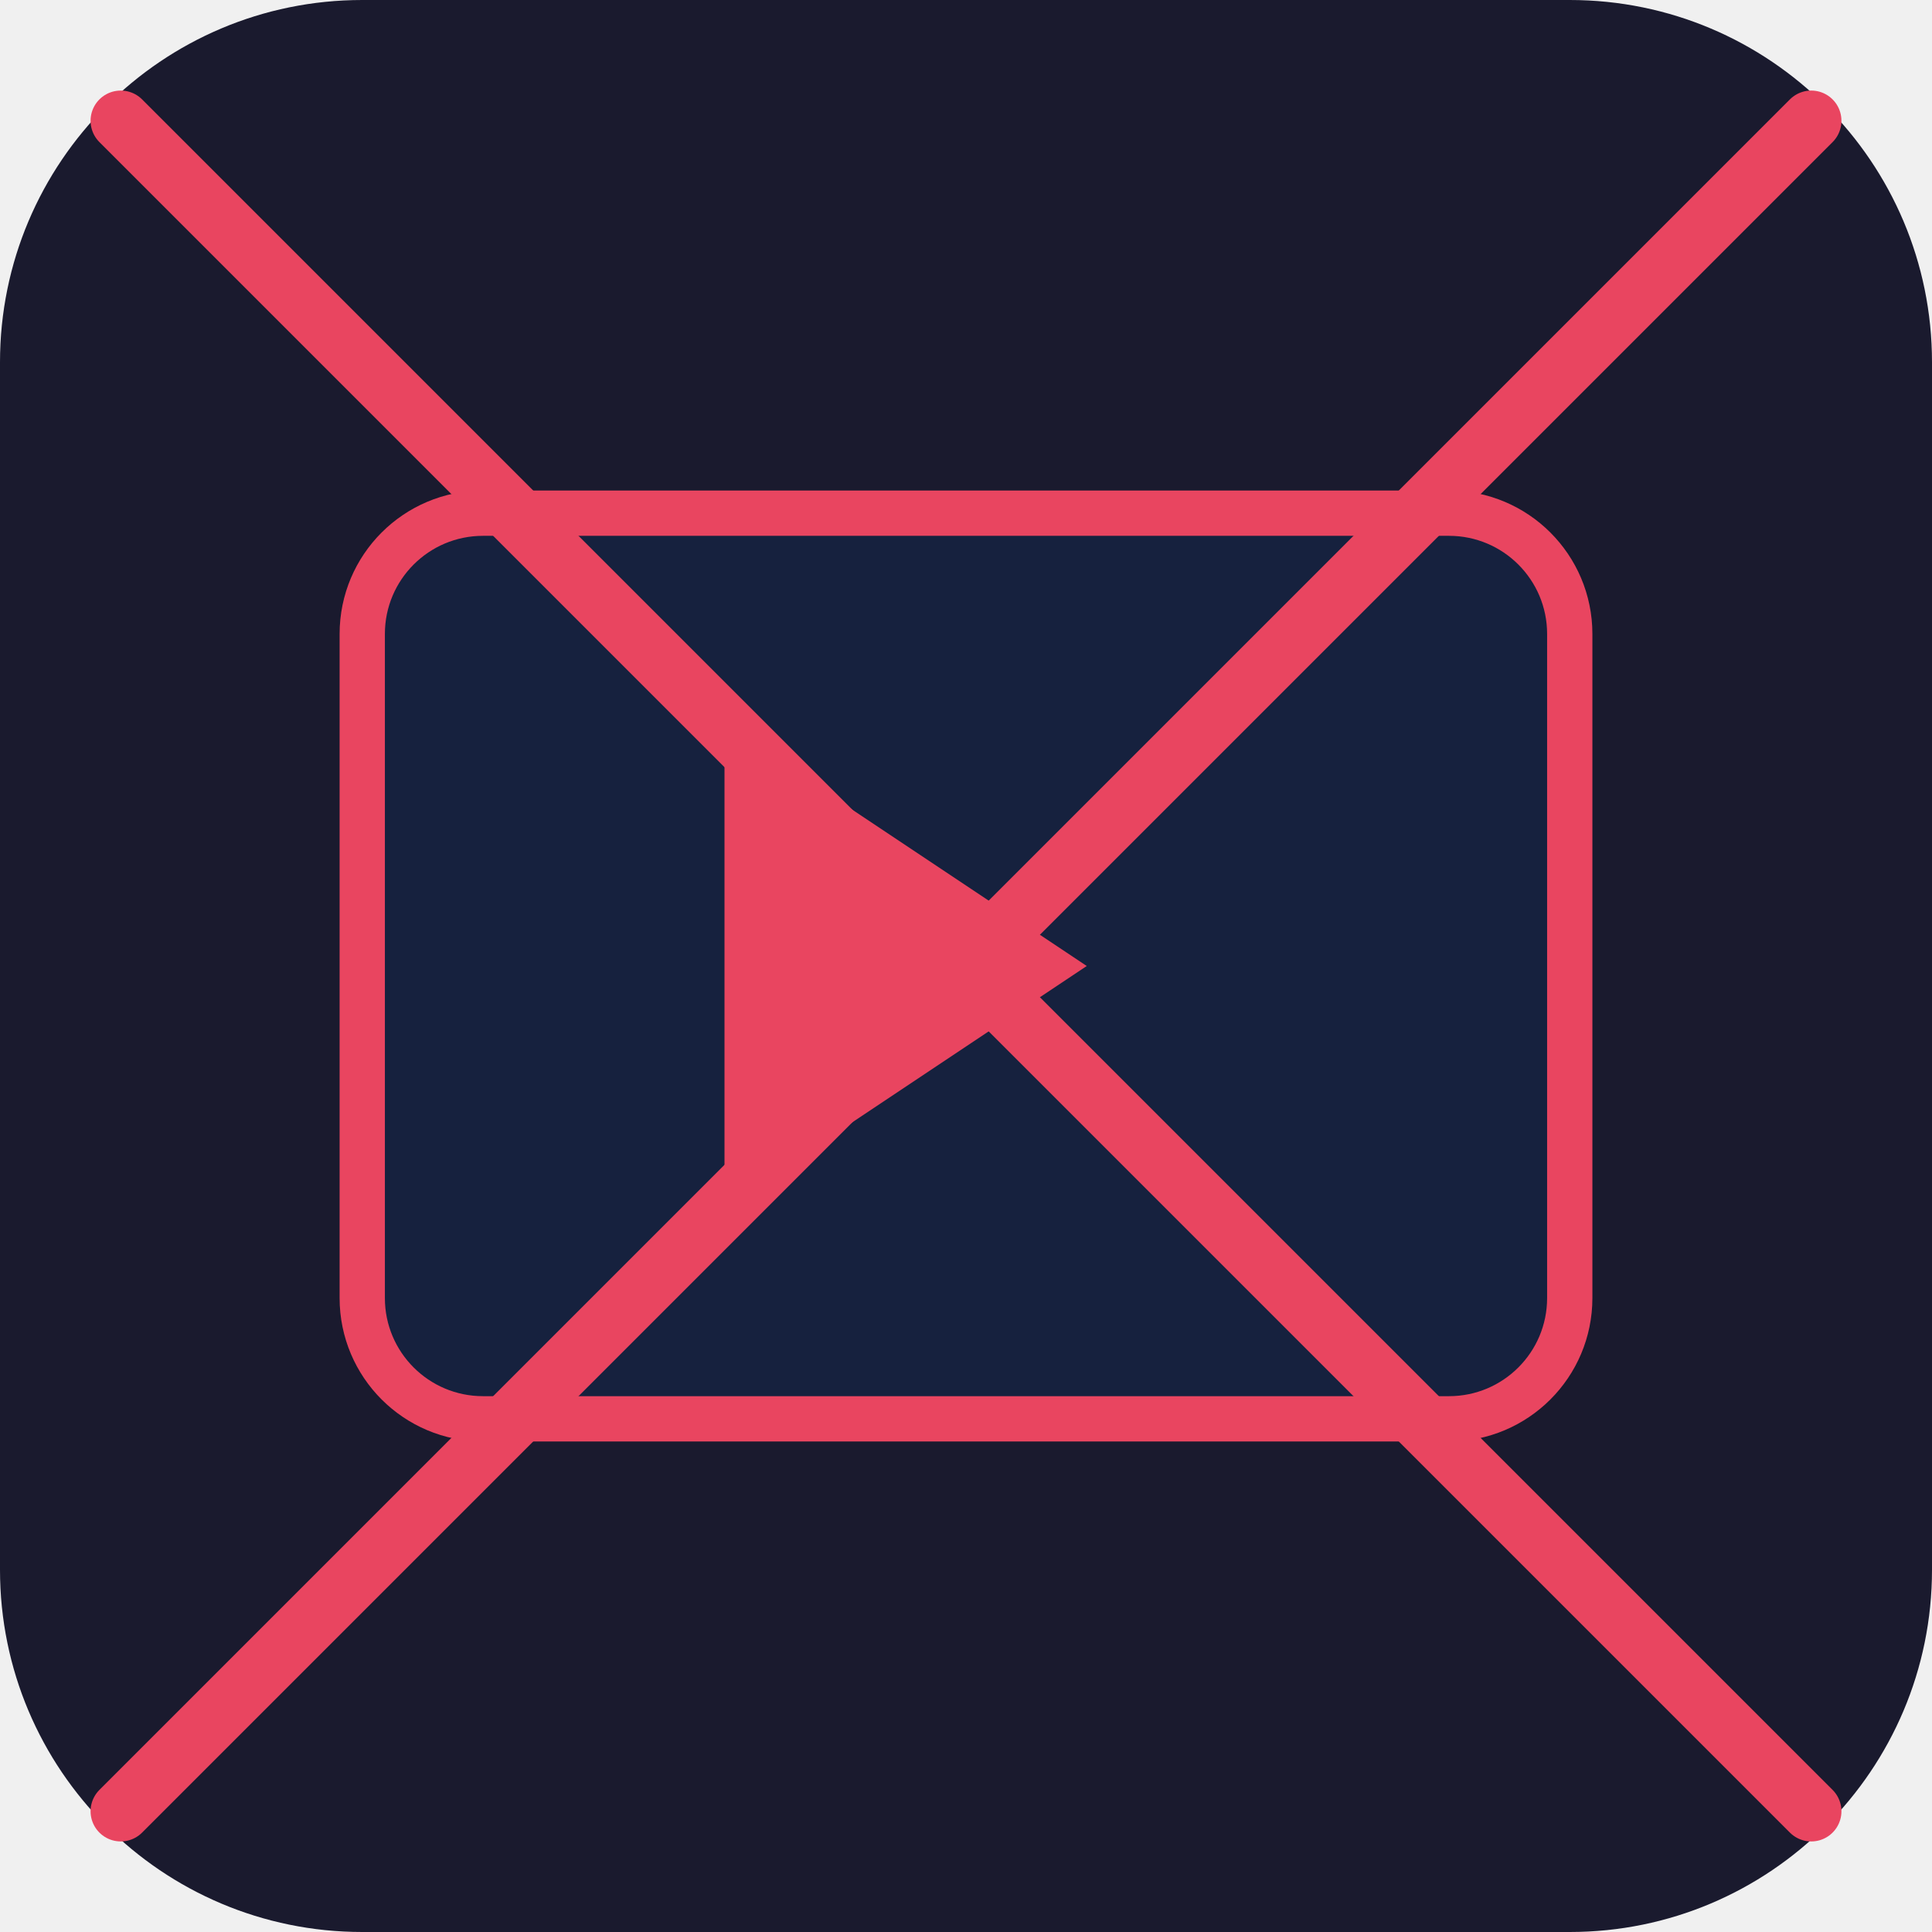
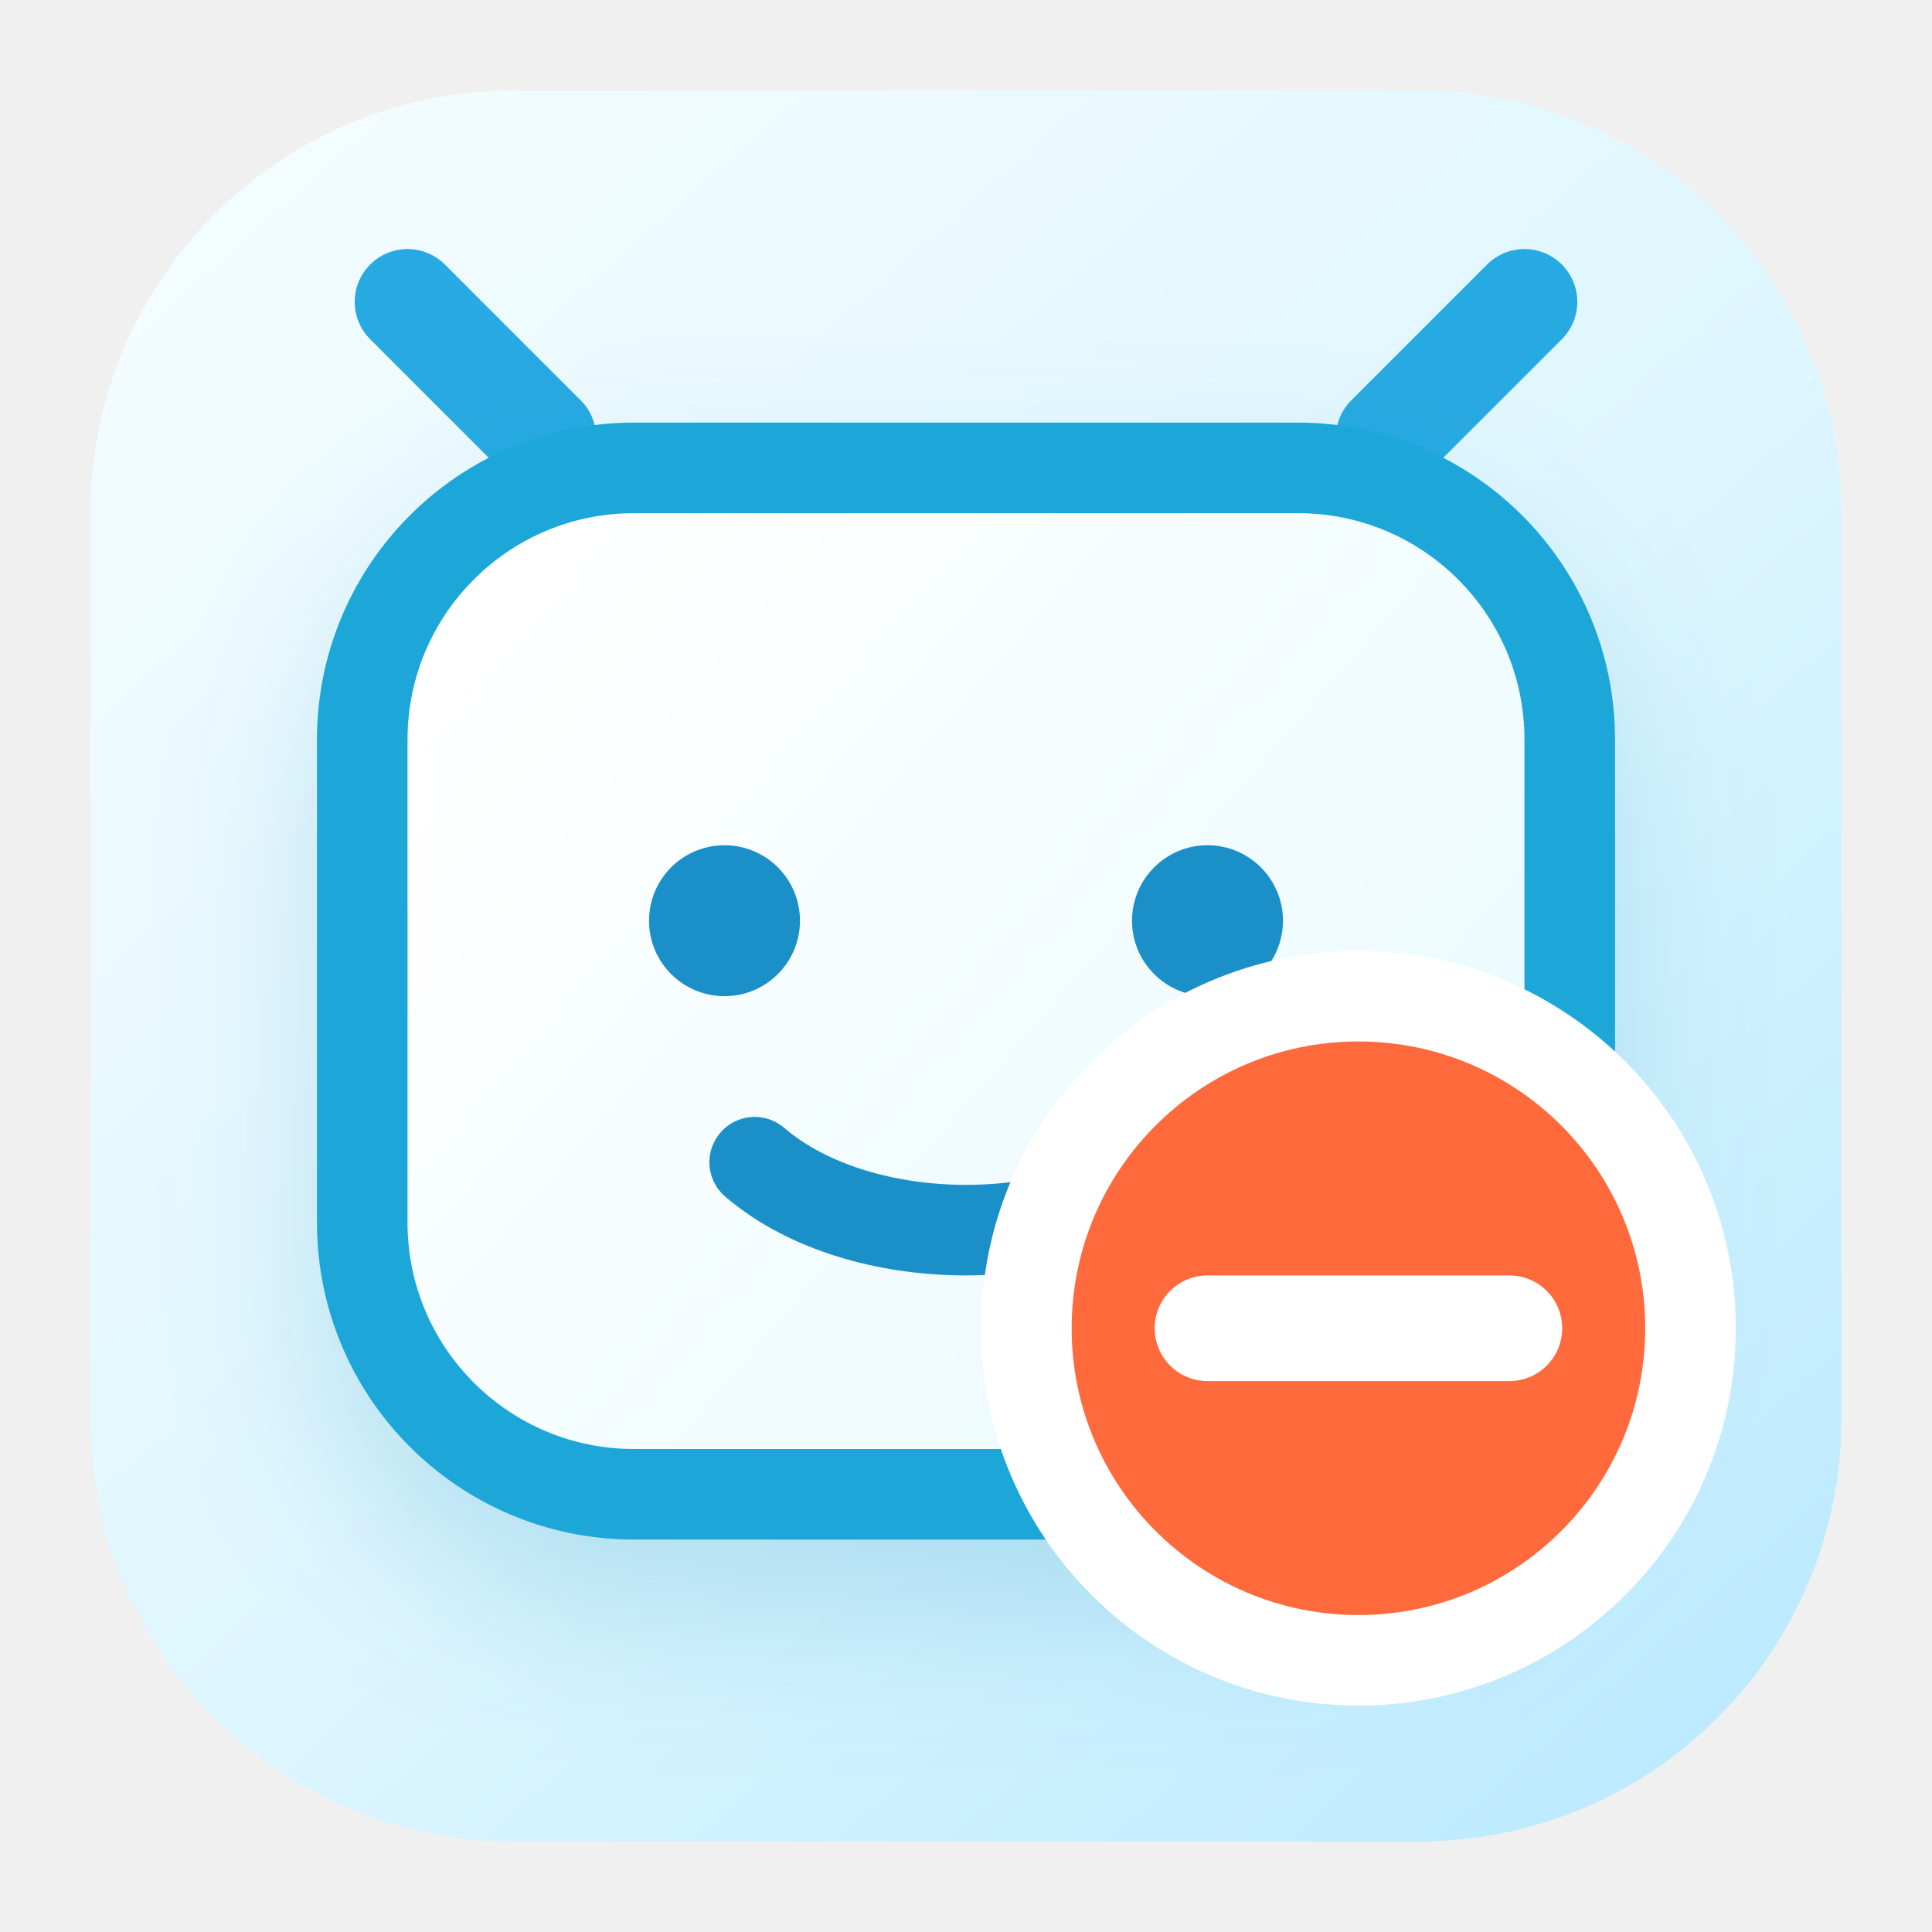
<svg xmlns="http://www.w3.org/2000/svg" width="128" height="128" viewBox="0 0 128 128">
-   <rect width="128" height="128" rx="24" fill="#1a1a2e" />
-   <rect x="24" y="34" width="80" height="60" rx="8" fill="#16213e" stroke="#e94560" stroke-width="3" />
-   <polygon points="48,48 48,80 72,64" fill="#e94560" />
-   <line x1="8" y1="8" x2="120" y2="120" stroke="#e94560" stroke-width="4" stroke-linecap="round" />
-   <line x1="120" y1="8" x2="8" y2="120" stroke="#e94560" stroke-width="4" stroke-linecap="round" />
+   <defs>
+     <linearGradient id="bg" x1="18" y1="12" x2="112" y2="118" gradientUnits="userSpaceOnUse">
+       <stop offset="0" stop-color="#F3FCFF" />
+       <stop offset="0.54" stop-color="#DDF6FF" />
+       <stop offset="1" stop-color="#BCEAFF" />
+     </linearGradient>
+     <linearGradient id="screen" x1="35" y1="39" x2="94" y2="90" gradientUnits="userSpaceOnUse">
+       <stop offset="0" stop-color="#FFFFFF" />
+       <stop offset="1" stop-color="#E9FAFF" />
+     </linearGradient>
+     <filter id="shadow" x="-20%" y="-20%" width="140%" height="150%">
+       <feDropShadow dx="0" dy="5" stdDeviation="5" flood-color="#1680B3" flood-opacity="0.18" />
+     </filter>
+   </defs>
+   <rect x="6" y="6" width="116" height="116" rx="28" fill="url(#bg)" />
+   <path d="M36 29L27 20" stroke="#27A9E1" stroke-width="7" stroke-linecap="round" />
+   <path d="M92 29L101 20" stroke="#27A9E1" stroke-width="7" stroke-linecap="round" />
+   <rect x="24" y="31" width="80" height="68" rx="18" fill="url(#screen)" stroke="#1EA7D8" stroke-width="6" filter="url(#shadow)" />
+   <circle cx="48" cy="61" r="5" fill="#1B8FC7" />
+   <circle cx="80" cy="61" r="5" fill="#1B8FC7" />
+   <path d="M50 77C57 83 71 83 78 77" fill="none" stroke="#1B8FC7" stroke-width="6" stroke-linecap="round" />
+   <circle cx="90" cy="88" r="22" fill="#FF6A3D" stroke="#FFFFFF" stroke-width="6" />
+   <path d="M80 88H100" stroke="#FFFFFF" stroke-width="7" stroke-linecap="round" />
</svg>
